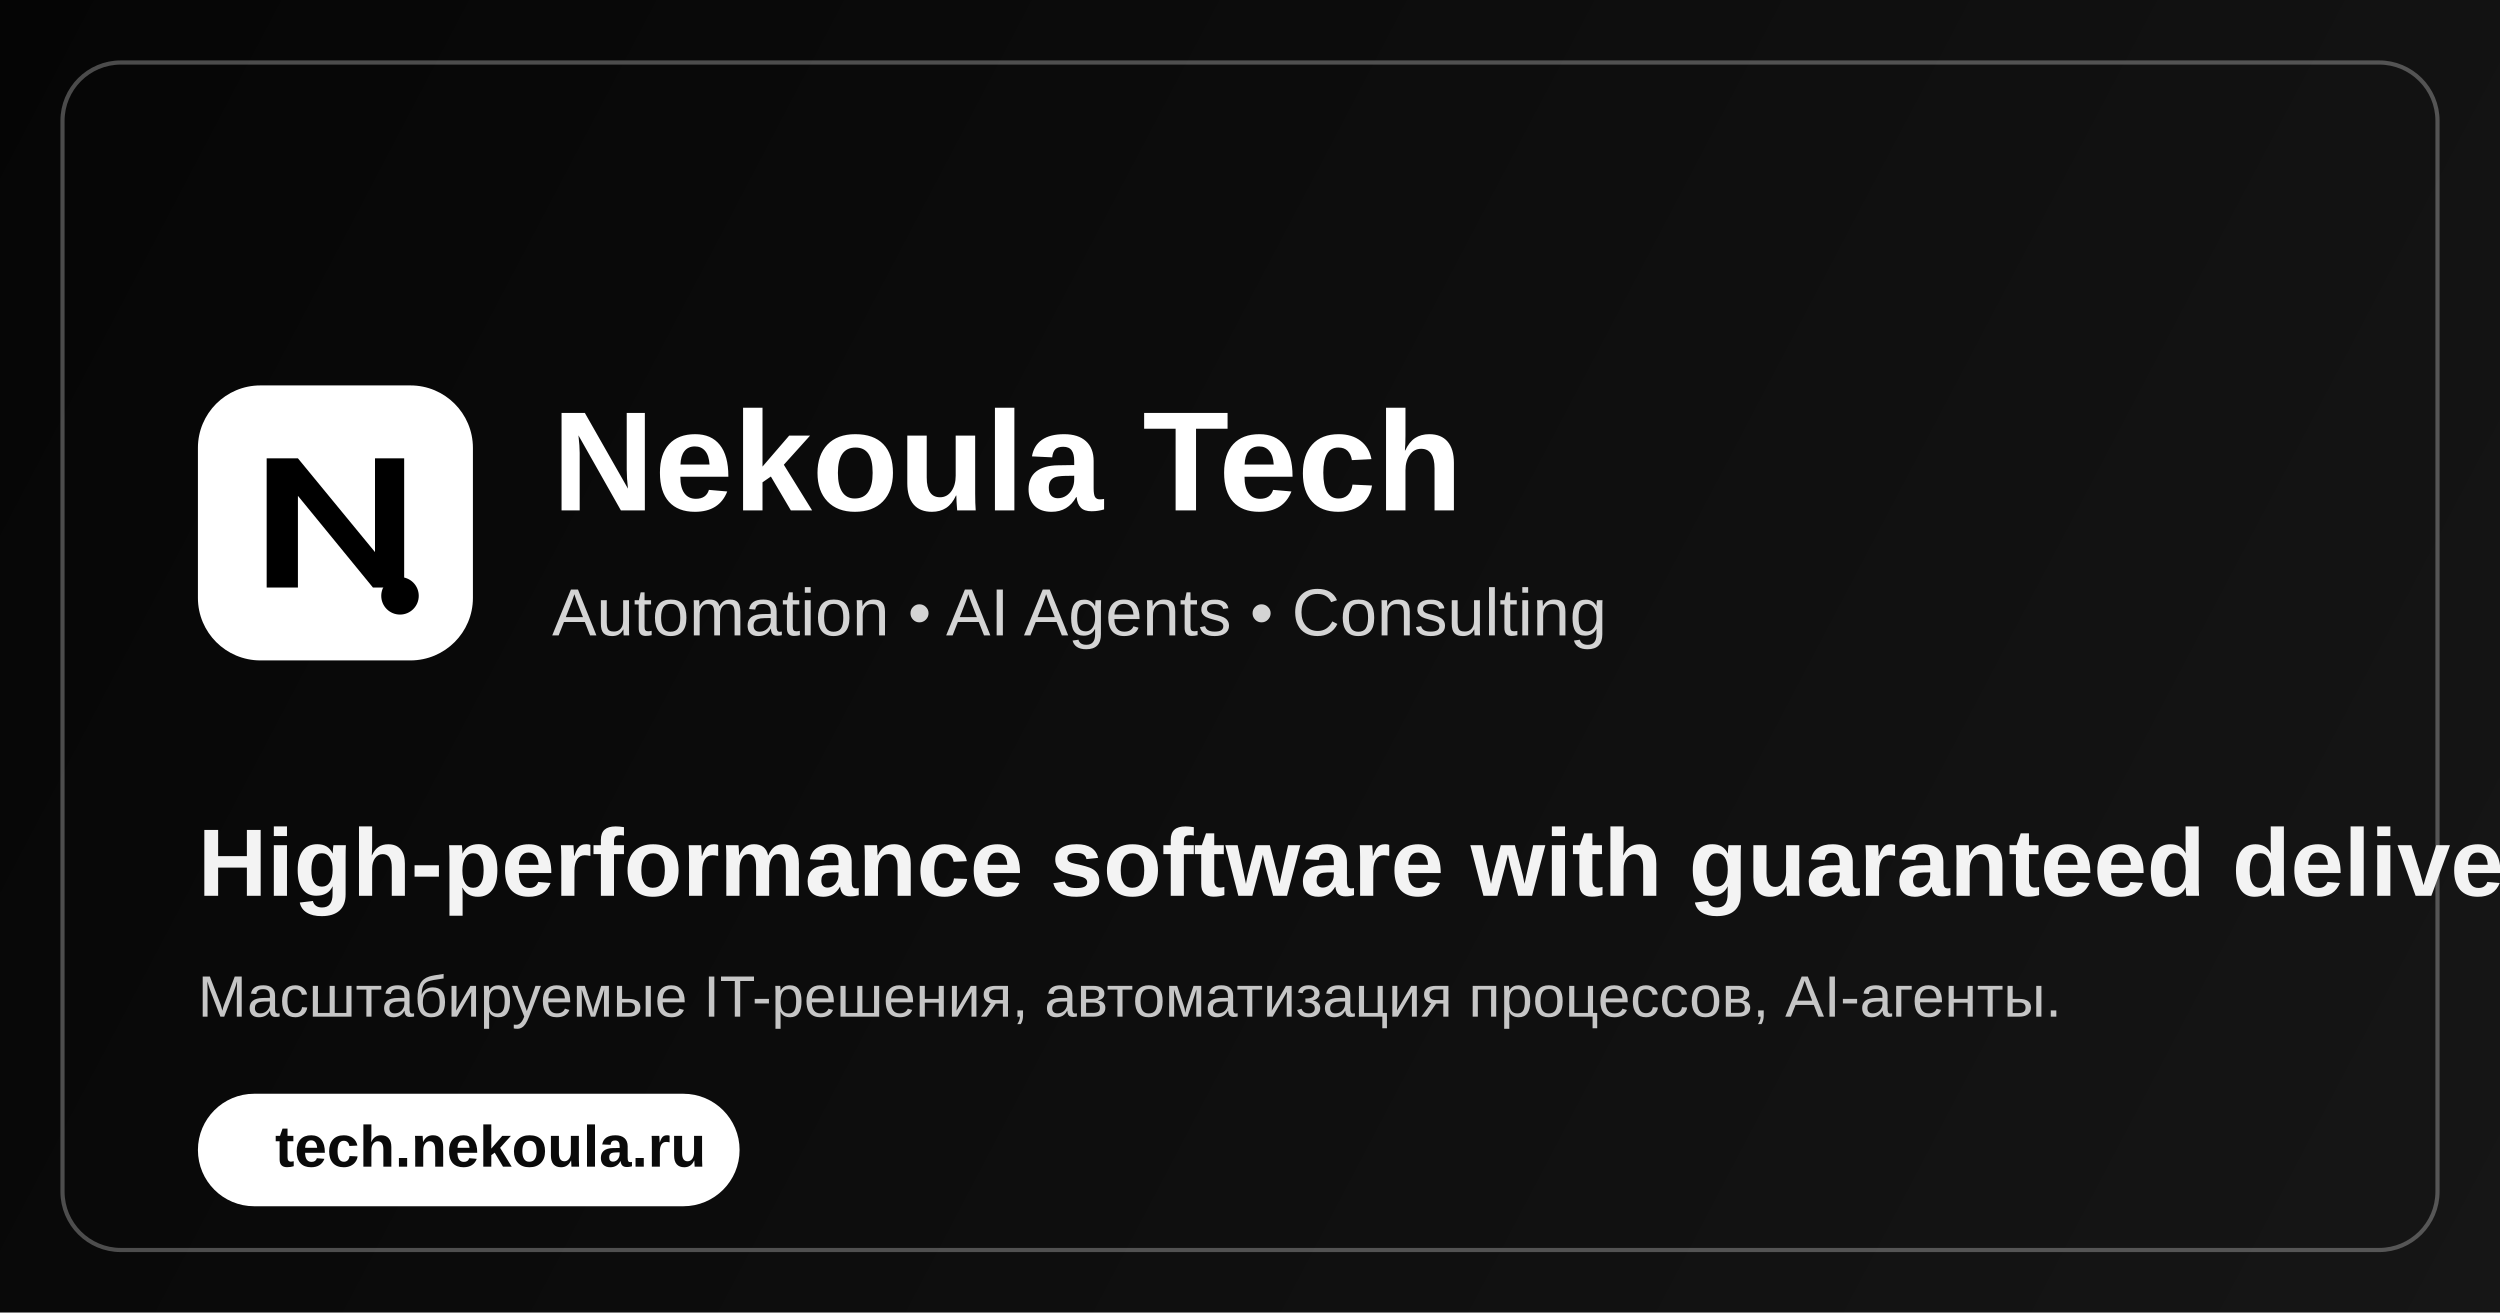
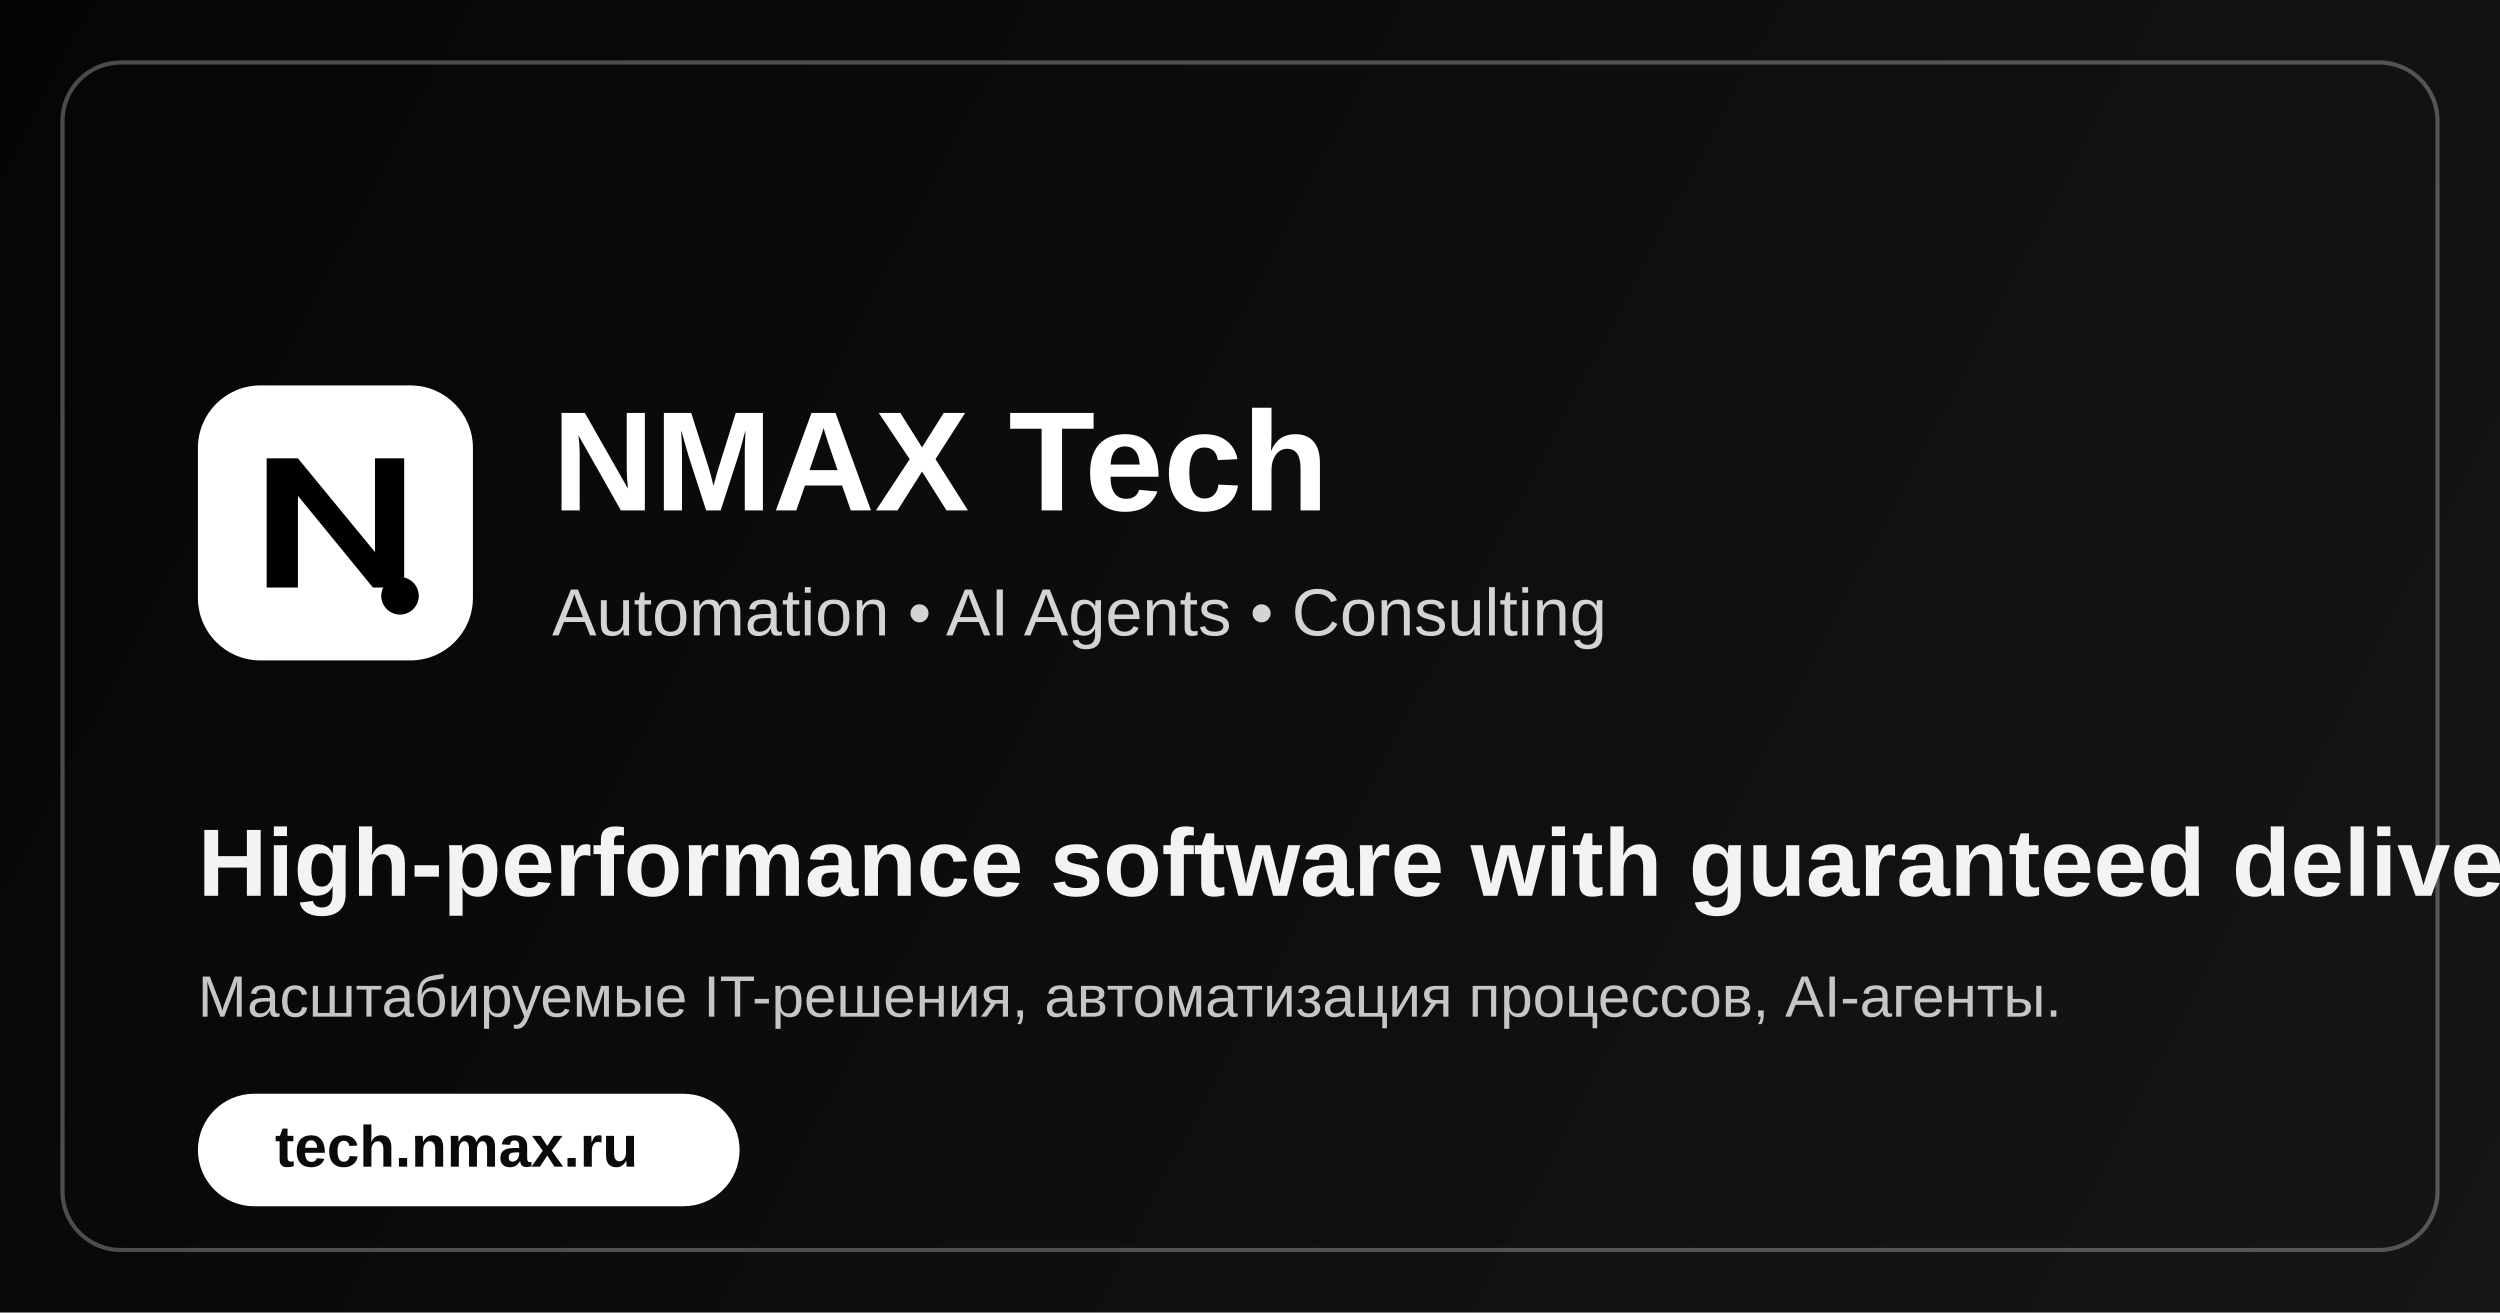
<svg xmlns="http://www.w3.org/2000/svg" width="1200" height="630" viewBox="0 0 1200 630" fill="none">
  <defs>
    <linearGradient id="bg" x1="0" y1="0" x2="1200" y2="630" gradientUnits="userSpaceOnUse">
      <stop offset="0" stop-color="#050505" />
      <stop offset="1" stop-color="#161616" />
    </linearGradient>
  </defs>
  <rect width="1200" height="630" fill="url(#bg)" />
  <rect x="30" y="30" width="1140" height="570" rx="28" stroke="#FFFFFF" stroke-opacity="0.28" stroke-width="2" />
  <rect x="95" y="185" width="132" height="132" rx="30" fill="#FFFFFF" />
  <path d="M128 282V220H143L180 265V220H194V282H179L143 238V282H128Z" fill="#000000" />
  <circle cx="192" cy="286" r="9" fill="#000000" />
-   <text x="265" y="245" fill="#FFFFFF" font-family="Arial, Helvetica, sans-serif" font-size="68" font-weight="700">Nekoula Tech</text>
+   <text x="265" y="245" fill="#FFFFFF" font-family="Arial, Helvetica, sans-serif" font-size="68" font-weight="700">NMAX Tech</text>
  <text x="265" y="305" fill="#D4D4D4" font-family="Arial, Helvetica, sans-serif" font-size="32" font-weight="400">Automation • AI Agents • Consulting</text>
  <text x="95" y="430" fill="#F3F3F3" font-family="Arial, Helvetica, sans-serif" font-size="46" font-weight="700">High-performance software with guaranteed delivery.</text>
  <text x="95" y="488" fill="#C6C6C6" font-family="Arial, Helvetica, sans-serif" font-size="28" font-weight="400">Масштабируемые IT-решения, автоматизация процессов, AI-агенты.</text>
  <rect x="95" y="525" width="260" height="54" rx="27" fill="#FFFFFF" />
-   <text x="132" y="560" fill="#0A0A0A" font-family="Arial, Helvetica, sans-serif" font-size="28" font-weight="700">tech.nekoula.ru</text>
+   <text x="132" y="560" fill="#0A0A0A" font-family="Arial, Helvetica, sans-serif" font-size="28" font-weight="700">tech.nmax.ru</text>
</svg>
